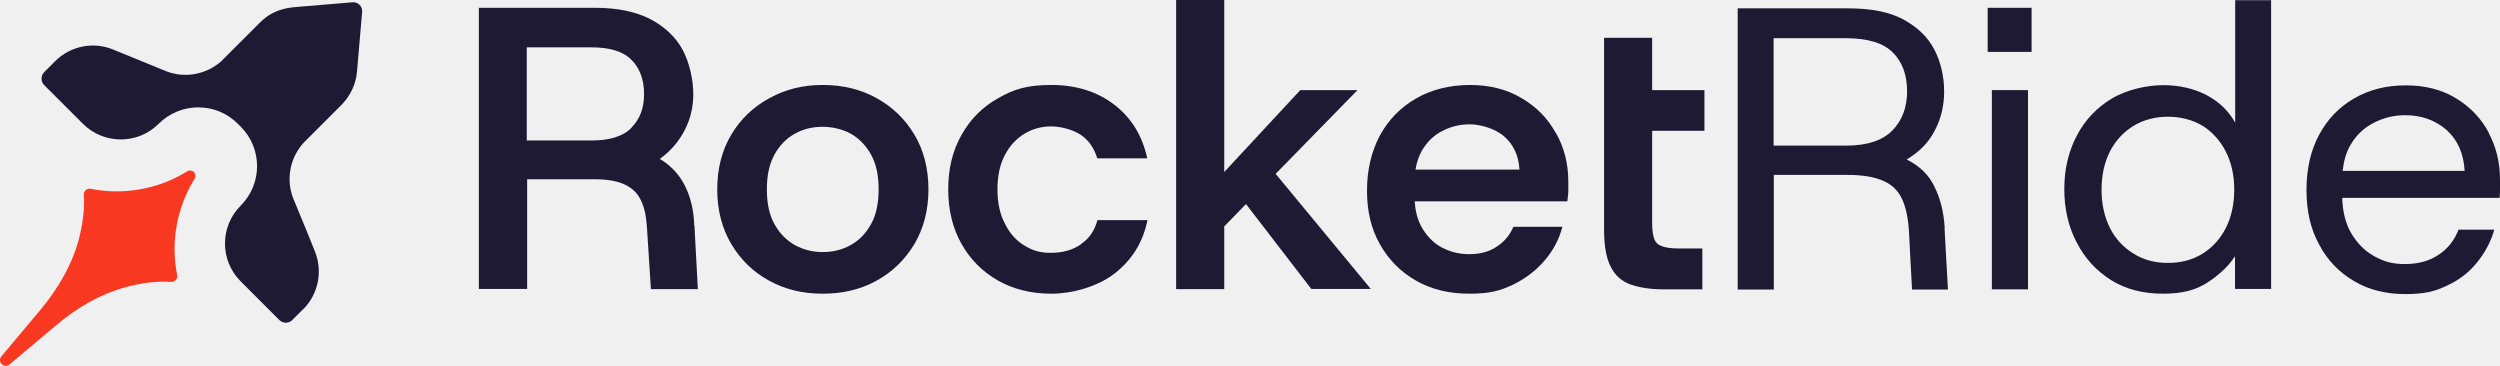
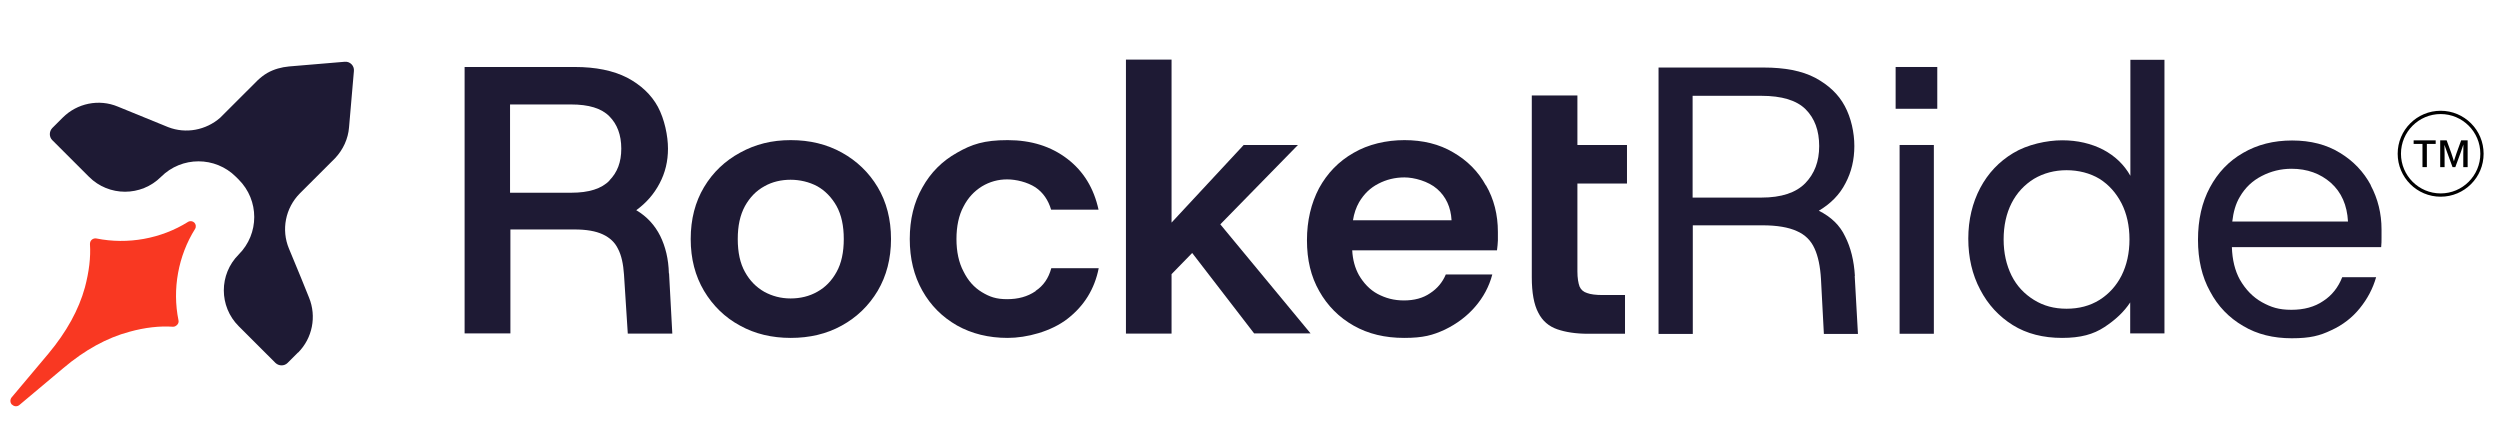
- <svg xmlns="http://www.w3.org/2000/svg" id="Camada_1" version="1.1" viewBox="0 0 1315.1 192.5">
+ <svg xmlns="http://www.w3.org/2000/svg" width="1920" zoomAndPan="magnify" viewBox="0 0 1440 249" height="332" preserveAspectRatio="xMidYMid meet" version="1.0">
  <defs>
-     <style>
-       .st0 {
-         fill: #f93822;
-       }
- 
-       .st1 {
-         fill: #1e1a34;
-       }
-     </style>
+     <clipPath id="f4636453d4">
+       <path d="M 648 34.07 L 755 34.07 L 755 193 L 648 193 Z M 648 34.07 " clip-rule="nonzero" />
+     </clipPath>
+     <clipPath id="9aa6561abb">
+       <path d="M 1133 34.07 L 1247 34.07 L 1247 195 L 1133 195 Z M 1133 34.07 " clip-rule="nonzero" />
+     </clipPath>
+     <clipPath id="1a4a7fdc16">
+       <path d="M 1266 80 L 1371.762 80 L 1371.762 195 L 1266 195 Z M 1266 80 " clip-rule="nonzero" />
+     </clipPath>
+     <clipPath id="58ec27699d">
+       <path d="M 6.012 127 L 113 127 L 113 234.32 L 6.012 234.32 Z M 6.012 127 " clip-rule="nonzero" />
+     </clipPath>
+     <clipPath id="b926862140">
+       <path d="M 1381.062 63.801 L 1430.562 63.801 L 1430.562 113.301 L 1381.062 113.301 Z M 1381.062 63.801 " clip-rule="nonzero" />
+     </clipPath>
  </defs>
-   <g>
-     <path class="st1" d="M365.2,118.7c-.2-8-1.9-14.9-4.8-20.8-3-6-7.4-10.8-13.3-14.3,5.5-4,9.8-8.9,12.9-14.8,3.2-6,4.7-12.4,4.7-19.4s-1.9-16.3-5.6-23.2c-3.7-6.8-9.5-12.2-17.1-16.2-7.7-3.9-17.3-5.9-29-5.9h-61.1v147.9h25.4v-57.7h35.5c6.7,0,11.8.9,15.7,2.7,3.9,1.8,6.8,4.5,8.5,8.1,1.9,3.6,2.9,8.4,3.3,14.2l2.1,32.8h24.7l-1.8-33.4h-.1ZM332.3,67.1c-4.4,4.6-11.5,6.8-21.2,6.8h-34V24.9h33.8c9.8,0,16.9,2.1,21.3,6.6,4.3,4.3,6.6,10.3,6.6,17.9s-2.2,13.2-6.6,17.7h.1Z" />
-     <path class="st1" d="M481,70.8c-4.9-8.2-11.6-14.6-19.9-19.2-8.3-4.6-17.7-6.9-28.3-6.9s-19.6,2.3-28,6.9c-8.5,4.6-15.2,11-20.1,19.2-4.9,8.2-7.4,17.8-7.4,28.8s2.5,20.5,7.4,28.8c4.9,8.2,11.6,14.8,20,19.3,8.3,4.6,17.7,6.8,28.1,6.8s19.9-2.2,28.2-6.8c8.4-4.6,15.1-11.1,20-19.3,4.9-8.3,7.4-17.9,7.4-28.8s-2.5-20.6-7.4-28.8h0ZM458.2,117.9c-2.7,4.9-6.2,8.5-10.7,11-4.4,2.5-9.4,3.7-14.8,3.7s-10.2-1.3-14.6-3.7c-4.4-2.5-8-6.1-10.7-11-2.7-4.8-4-10.9-4-18.3s1.3-13.3,4-18.3c2.7-4.8,6.2-8.5,10.8-11,4.4-2.5,9.4-3.6,14.5-3.6s10.3,1.2,14.8,3.6c4.4,2.5,8,6.2,10.7,11,2.7,4.9,4,11,4,18.3s-1.3,13.5-4,18.3h0Z" />
-     <path class="st1" d="M568.5,128.6c-4.4,3-9.6,4.4-15.7,4.4s-9.7-1.3-14-3.9c-4.3-2.6-7.7-6.4-10.2-11.5-2.6-4.9-3.9-11-3.9-18s1.3-13.2,3.9-18c2.5-4.9,5.9-8.5,10.2-11.2,4.3-2.6,9-3.9,14-3.9s11.2,1.5,15.7,4.4c4.3,2.9,7.1,7.1,8.7,12.4h26.3c-2.6-11.9-8.3-21.3-17.3-28.2s-20-10.4-33.1-10.4-19.9,2.3-28.1,7c-8.2,4.6-14.6,11-19.2,19.3-4.7,8.2-7,17.8-7,28.6s2.3,20.4,7,28.7c4.6,8.2,11,14.6,19.2,19.3,8.2,4.6,17.6,6.9,28.1,6.9s24.1-3.5,33.3-10.7c9.1-7.1,14.9-16.4,17.2-28h-26.3c-1.5,5.5-4.3,9.7-8.7,12.6v.2Z" />
-     <path class="st1" d="M671,91.4l-6.7-8.1-15.5,15.5,6.6,8.5,34.4,44.7h31.3l-50.1-60.6ZM684.1,47.3l-40.2,43.3-12.6,13.7,11,16.5,1.6-1.6,11.5-11.8,15.6-15.9,43.1-44.1h-30,0ZM618.7,0v152.1h25.3V0h-25.3Z" />
-     <path class="st1" d="M818.3,69.8c-4.2-7.7-10.3-13.8-18.1-18.3-7.7-4.6-16.9-6.8-27-6.8s-20.1,2.3-28.3,7.1c-8.2,4.7-14.5,11.2-19.1,19.6-4.4,8.4-6.7,18-6.7,28.9s2.2,20.1,6.8,28.2c4.6,8.2,11,14.6,19.1,19.2,8.1,4.6,17.4,6.8,28,6.8s15.9-1.5,22.6-4.6c6.6-3.2,12.2-7.4,16.7-12.6,4.6-5.3,7.8-11.2,9.6-18h-25.8c-1.8,4.3-4.7,7.8-8.7,10.4-3.9,2.7-8.8,4-14.5,4s-10.2-1.3-14.6-3.6c-4.3-2.3-7.8-6-10.4-10.5-2.2-4-3.4-8.4-3.7-13.7h80.3c.2-2,.5-3.9.5-5.5v-4.7c0-9.6-2.2-18.3-6.6-25.9h0ZM744.6,89.3c.6-3.9,1.8-7.3,3.4-10.1,2.7-4.6,6.2-8,10.7-10.3,4.4-2.3,9.2-3.5,14.5-3.5s13.2,2.1,18.1,6.4c4.9,4.3,7.6,10.1,8,17.4h-54.7Z" />
-     <path class="st1" d="M896.6,68.7v-21.3h-27.5v-27.5h-25.3v101c0,8.5,1.2,15.1,3.6,19.6,2.3,4.6,5.9,7.6,10.5,9.2,4.6,1.6,10.3,2.5,17.1,2.5h20.5v-21.5h-12.5c-3.7,0-6.7-.4-8.5-1.1-2-.6-3.4-1.8-4.2-3.6-.7-1.9-1.2-4.7-1.2-8.4v-48.8h27.5Z" />
-     <path class="st1" d="M1023,120c-.5-8.4-2.3-15.7-5.4-21.8-2.9-6.2-7.8-10.9-14.6-14.3,6.7-4,11.6-9,14.8-15.3,3.3-6.2,4.9-13.1,4.9-20.6s-1.8-15.7-5.3-22.2c-3.5-6.6-9-11.7-16.4-15.7-7.4-3.9-17-5.7-28.6-5.7h-58.3v147.9h19v-60.3h38.6c8.2,0,14.5,1.1,19.1,3.2,4.6,2,7.8,5.2,9.8,9.6,2,4.3,3.2,10.1,3.6,17.1l1.6,30.4h18.9l-1.8-32.2h.1ZM995.5,68.6c-5.2,5.3-13.2,8-24.4,8h-38.1V20.1h38.1c11.4,0,19.6,2.5,24.6,7.5,5,5,7.5,11.8,7.5,20.4s-2.6,15.3-7.7,20.6h0Z" />
-     <path class="st1" d="M1047.8,47.4v104.8h19V47.4h-19ZM1045.6,4.1v23.2h23.1V4.1h-23.1Z" />
-     <path class="st1" d="M1175.8.1v64.4c-3.5-6.2-8.5-11-15.1-14.5-6.6-3.4-14.2-5.2-22.7-5.2s-19.3,2.3-27.2,7.1c-7.8,4.7-13.9,11.1-18.3,19.4-4.3,8.2-6.6,17.6-6.6,28.1s2.2,20,6.6,28.3c4.3,8.3,10.4,14.9,18.1,19.7s16.9,7.1,27.3,7.1,17.4-2,23.5-6,10.9-8.5,14.3-13.7v17.2h19V.1h-19,0ZM1170.9,119.9c-2.9,5.7-7,10.2-12.2,13.5-5.3,3.3-11.4,4.9-18.3,4.9s-12.8-1.6-18.1-4.9c-5.3-3.3-9.5-7.7-12.4-13.5-2.9-5.9-4.4-12.5-4.4-20.1s1.5-14.4,4.4-20.1,7.1-10.2,12.4-13.5c5.4-3.2,11.5-4.8,18.1-4.8s13,1.6,18.3,4.8c5.2,3.3,9.2,7.8,12.2,13.6,2.9,5.7,4.4,12.4,4.4,20s-1.5,14.3-4.4,20.1Z" />
-     <path class="st1" d="M1309.2,69.8c-4-7.5-9.7-13.5-17.1-18-7.4-4.6-16.3-6.9-26.6-6.9s-19.3,2.3-27.2,6.9c-8,4.6-14,11-18.4,19.2s-6.6,17.9-6.6,29,2.2,20.6,6.7,28.7c4.3,8.2,10.5,14.6,18.4,19.2,7.7,4.6,16.7,6.8,26.9,6.8s15.5-1.4,21.8-4.4c6.4-2.9,11.7-7,15.9-12.2,4.3-5.3,7.3-11,9.1-17.3h-18.8c-2.2,5.6-5.7,10.1-10.5,13.2-4.8,3.3-10.7,4.9-17.7,4.9s-11.2-1.4-16.3-4.2c-5-2.8-9.1-7-12.3-12.6-2.7-4.9-4.2-11-4.4-18h82.8c.2-1.8.2-3.5.2-5.2v-4.6c0-8.8-2-17-6-24.5h0ZM1232.3,90c.6-5.3,1.9-10,4.2-13.8,3-5.2,7.1-9,12.2-11.6,5-2.6,10.5-4,16.5-4,8.7,0,16,2.7,21.8,7.8,5.9,5.3,9,12.4,9.5,21.5h-64.2Z" />
+   <rect x="-144" width="1728" fill="#ffffff" y="-24.9" height="298.8" fill-opacity="1" />
+   <rect x="-144" width="1728" fill="#ffffff" y="-24.9" height="298.8" fill-opacity="1" />
+   <path fill="#1e1a34" d="M 385.277 157.488 C 385.07 149.188 383.305 142.027 380.293 135.906 C 377.176 129.684 372.609 124.703 366.48 121.07 C 372.191 116.922 376.66 111.836 379.879 105.715 C 383.199 99.488 384.758 92.848 384.758 85.586 C 384.758 78.324 382.785 68.676 378.941 61.516 C 375.102 54.461 369.078 48.859 361.184 44.707 C 353.188 40.66 343.219 38.586 331.066 38.586 L 267.613 38.586 L 267.613 192.039 L 293.992 192.039 L 293.992 132.172 L 330.859 132.172 C 337.816 132.172 343.113 133.105 347.164 134.973 C 351.215 136.84 354.227 139.641 355.992 143.379 C 357.965 147.113 359.004 152.094 359.418 158.109 L 361.602 192.141 L 387.25 192.141 L 385.383 157.488 Z M 351.109 103.949 C 346.543 108.723 339.168 111.008 329.094 111.008 L 293.785 111.008 L 293.785 60.168 L 328.887 60.168 C 339.062 60.168 346.438 62.348 351.008 67.016 C 355.473 71.477 357.859 77.703 357.859 85.586 C 357.859 93.473 355.578 99.281 351.008 103.949 Z M 351.109 103.949 " fill-opacity="1" fill-rule="nonzero" />
+   <path fill="#1e1a34" d="M 505.539 107.789 C 500.449 99.281 493.492 92.641 484.871 87.871 C 476.25 83.098 466.488 80.711 455.48 80.711 C 444.473 80.711 435.125 83.098 426.402 87.871 C 417.574 92.641 410.617 99.281 405.527 107.789 C 400.441 116.297 397.844 126.258 397.844 137.672 C 397.844 149.082 400.441 158.941 405.527 167.551 C 410.617 176.059 417.574 182.906 426.301 187.574 C 434.918 192.348 444.68 194.633 455.48 194.633 C 466.281 194.633 476.148 192.348 484.77 187.574 C 493.492 182.805 500.449 176.059 505.539 167.551 C 510.625 158.941 513.223 148.98 513.223 137.672 C 513.223 126.363 510.625 116.297 505.539 107.789 Z M 481.859 156.656 C 479.055 161.742 475.422 165.477 470.746 168.07 C 466.18 170.664 460.984 171.91 455.379 171.91 C 449.77 171.91 444.785 170.559 440.215 168.07 C 435.645 165.477 431.906 161.742 429.102 156.656 C 426.301 151.676 424.949 145.348 424.949 137.672 C 424.949 129.992 426.301 123.871 429.102 118.684 C 431.906 113.703 435.543 109.863 440.32 107.27 C 444.891 104.676 450.082 103.535 455.379 103.535 C 460.676 103.535 466.074 104.781 470.746 107.27 C 475.316 109.863 479.055 113.703 481.859 118.684 C 484.664 123.77 486.016 130.098 486.016 137.672 C 486.016 145.246 484.664 151.676 481.859 156.656 Z M 481.859 156.656 " fill-opacity="1" fill-rule="nonzero" />
+   <path fill="#1e1a34" d="M 596.406 167.758 C 591.84 170.871 586.438 172.324 580.102 172.324 C 573.77 172.324 570.031 170.977 565.562 168.277 C 561.098 165.582 557.566 161.637 554.973 156.348 C 552.27 151.262 550.922 144.934 550.922 137.672 C 550.922 130.406 552.27 123.977 554.973 118.996 C 557.566 113.91 561.098 110.176 565.562 107.375 C 570.031 104.676 574.91 103.328 580.102 103.328 C 585.297 103.328 591.734 104.887 596.406 107.895 C 600.875 110.902 603.781 115.262 605.441 120.758 L 632.758 120.758 C 630.055 108.414 624.137 98.66 614.789 91.5 C 605.441 84.34 594.02 80.711 580.414 80.711 C 566.809 80.711 559.75 83.098 551.234 87.973 C 542.719 92.746 536.07 99.387 531.293 107.996 C 526.414 116.504 524.023 126.465 524.023 137.672 C 524.023 148.875 526.414 158.836 531.293 167.449 C 536.07 175.957 542.719 182.598 551.234 187.473 C 559.75 192.246 569.512 194.633 580.414 194.633 C 591.32 194.633 605.441 191 614.996 183.531 C 624.449 176.164 630.473 166.516 632.859 154.48 L 605.547 154.48 C 603.988 160.184 601.082 164.543 596.512 167.551 L 596.512 167.758 Z M 596.406 167.758 " fill-opacity="1" fill-rule="nonzero" />
+   <g clip-path="url(#f4636453d4)">
+     <path fill="#1e1a34" d="M 702.855 129.164 L 695.898 120.758 L 679.801 136.84 L 686.656 145.66 L 722.379 192.039 L 754.887 192.039 Z M 716.461 83.406 L 674.711 128.332 L 661.625 142.547 L 673.051 159.668 L 674.711 158.008 L 686.656 145.762 L 702.855 129.266 L 747.617 83.512 L 716.461 83.512 Z M 648.543 34.332 L 648.543 192.141 L 674.816 192.141 L 674.816 34.332 Z M 648.543 34.332 " fill-opacity="1" fill-rule="nonzero" />
  </g>
-   <path class="st1" d="M159.5,162.6l-5.8,5.8c-1.8,1.8-4.8,1.8-6.7,0l-20.4-20.4c-11-11-11-28.8,0-39.8h0c11.5-11.5,11.5-30.1,0-41.6l-1.5-1.5c-11.5-11.5-30.1-11.5-41.6,0h0c-11,11-28.9,11-39.9,0l-20.4-20.4c-1.8-1.8-1.8-4.8,0-6.7l5.8-5.8c8-8,20.1-10.5,30.6-6.1l27.9,11.4c9.8,3.8,20.9,1.7,28.8-5.2l20.7-20.7c1.6-1.5,3.4-3,5.5-4.2,3.7-2.1,7.8-3.2,12-3.6l30.9-2.6c2.9-.3,5.4,2.2,5.1,5.1l-2.7,31.3c-.5,6.4-3.3,12.4-7.7,17.1l-19.6,19.6c-8,8.1-10.4,20.2-6,30.7l1,2.4,5.7,13.8,4.4,10.9c4.3,10.5,1.9,22.6-6.1,30.6h0Z" />
-   <path class="st0" d="M.8,191.5c-1-1-1.1-2.7-.2-3.9l20.5-24.4c10-12,16.8-24.3,20.2-36.7,2.3-8.7,3.3-16.8,2.8-24.1,0-.9.3-1.8,1-2.4s1.7-.9,2.6-.7c17.3,3.5,35.8.2,50.8-9.2,1.1-.7,2.6-.5,3.5.4s1.1,2.4.4,3.5c-9.4,15-12.7,33.5-9.2,50.7.2.8,0,1.7-.6,2.4s-1.6,1.3-2.5,1.2c-7.3-.5-15.5.4-24.1,2.8-12.4,3.3-24.8,10.1-36.7,20.2l-24.4,20.5c-1.1.9-2.8.9-3.9-.2h-.2Z" />
+   <path fill="#1e1a34" d="M 855.828 106.754 C 851.469 98.762 845.133 92.434 837.031 87.766 C 829.035 82.992 819.48 80.711 808.992 80.711 C 798.504 80.711 788.117 83.098 779.602 88.078 C 771.086 92.953 764.543 99.695 759.766 108.414 C 755.195 117.129 752.809 127.09 752.809 138.398 C 752.809 149.707 755.094 159.25 759.871 167.656 C 764.648 176.164 771.293 182.805 779.707 187.574 C 788.117 192.348 797.777 194.633 808.785 194.633 C 819.793 194.633 825.297 193.074 832.254 189.859 C 839.109 186.539 844.926 182.18 849.598 176.785 C 854.375 171.285 857.699 165.164 859.566 158.109 L 832.773 158.109 C 830.906 162.57 827.895 166.203 823.738 168.898 C 819.688 171.703 814.602 173.051 808.68 173.051 C 802.762 173.051 798.086 171.703 793.52 169.316 C 789.051 166.93 785.418 163.09 782.719 158.422 C 780.434 154.27 779.188 149.707 778.875 144.207 L 862.266 144.207 C 862.477 142.133 862.785 140.16 862.785 138.5 L 862.785 133.625 C 862.785 123.664 860.504 114.637 855.934 106.754 Z M 779.289 126.984 C 779.914 122.938 781.16 119.41 782.82 116.504 C 785.625 111.734 789.262 108.203 793.934 105.82 C 798.504 103.434 803.488 102.188 808.992 102.188 C 814.496 102.188 822.699 104.367 827.789 108.828 C 832.879 113.289 835.68 119.305 836.098 126.879 L 779.289 126.879 Z M 779.289 126.984 " fill-opacity="1" fill-rule="nonzero" />
+   <path fill="#1e1a34" d="M 937.145 105.609 L 937.145 83.512 L 908.586 83.512 L 908.586 54.98 L 882.312 54.98 L 882.312 159.77 C 882.312 168.59 883.559 175.438 886.051 180.105 C 888.438 184.879 892.176 187.992 896.953 189.652 C 901.73 191.312 907.652 192.246 914.711 192.246 L 936.004 192.246 L 936.004 169.938 L 923.02 169.938 C 919.18 169.938 916.062 169.523 914.191 168.797 C 912.117 168.176 910.664 166.93 909.832 165.062 C 909.105 163.09 908.586 160.184 908.586 156.348 L 908.586 105.715 L 937.145 105.715 Z M 937.145 105.609 " fill-opacity="1" fill-rule="nonzero" />
+   <path fill="#1e1a34" d="M 1068.414 158.836 C 1067.895 150.121 1066.023 142.547 1062.805 136.219 C 1059.793 129.785 1054.703 124.91 1047.641 121.383 C 1054.602 117.23 1059.688 112.043 1063.012 105.508 C 1066.441 99.074 1068.102 91.914 1068.102 84.133 C 1068.102 76.352 1066.23 67.844 1062.598 61.102 C 1058.961 54.254 1053.25 48.961 1045.566 44.812 C 1037.879 40.766 1027.91 38.898 1015.863 38.898 L 955.32 38.898 L 955.32 192.348 L 975.051 192.348 L 975.051 129.785 L 1015.137 129.785 C 1023.652 129.785 1030.195 130.926 1034.973 133.105 C 1039.75 135.18 1043.074 138.5 1045.148 143.066 C 1047.227 147.527 1048.473 153.543 1048.887 160.809 L 1050.551 192.348 L 1070.18 192.348 L 1068.309 158.941 L 1068.414 158.941 Z M 1039.855 105.508 C 1034.453 111.008 1026.145 113.809 1014.516 113.809 L 974.945 113.809 L 974.945 55.188 L 1014.516 55.188 C 1026.352 55.188 1034.867 57.781 1040.062 62.969 C 1045.254 68.156 1047.852 75.211 1047.852 84.133 C 1047.852 93.059 1045.148 100.008 1039.852 105.508 Z M 1039.855 105.508 " fill-opacity="1" fill-rule="nonzero" />
+   <path fill="#1e1a34" d="M 1094.168 83.512 L 1094.168 192.246 L 1113.898 192.246 L 1113.898 83.512 Z M 1091.883 38.586 L 1091.883 62.656 L 1115.871 62.656 L 1115.871 38.586 Z M 1091.883 38.586 " fill-opacity="1" fill-rule="nonzero" />
+   <g clip-path="url(#9aa6561abb)">
+     <path fill="#1e1a34" d="M 1227.098 34.438 L 1227.098 101.254 C 1223.461 94.82 1218.27 89.84 1211.418 86.211 C 1204.562 82.684 1196.668 80.812 1187.844 80.812 C 1179.016 80.812 1167.797 83.199 1159.594 88.18 C 1151.492 93.059 1145.16 99.695 1140.59 108.309 C 1136.125 116.816 1133.734 126.57 1133.734 137.465 C 1133.734 148.355 1136.02 158.215 1140.59 166.824 C 1145.055 175.438 1151.391 182.285 1159.387 187.266 C 1167.383 192.246 1176.938 194.633 1187.738 194.633 C 1198.539 194.633 1205.809 192.555 1212.145 188.406 C 1218.477 184.254 1223.465 179.586 1226.992 174.191 L 1226.992 192.039 L 1246.727 192.039 L 1246.727 34.438 L 1226.992 34.438 Z M 1222.008 158.734 C 1218.996 164.648 1214.738 169.316 1209.34 172.738 C 1203.836 176.164 1197.5 177.824 1190.336 177.824 C 1183.168 177.824 1177.043 176.164 1171.539 172.738 C 1166.031 169.316 1161.672 164.75 1158.66 158.734 C 1155.648 152.609 1154.09 145.762 1154.09 137.879 C 1154.09 129.992 1155.648 122.938 1158.66 117.023 C 1161.672 111.109 1166.031 106.441 1171.539 103.016 C 1177.145 99.695 1183.48 98.039 1190.336 98.039 C 1197.188 98.039 1203.836 99.695 1209.34 103.016 C 1214.738 106.441 1218.895 111.109 1222.008 117.129 C 1225.02 123.043 1226.578 129.992 1226.578 137.879 C 1226.578 145.762 1225.02 152.715 1222.008 158.734 Z M 1222.008 158.734 " fill-opacity="1" fill-rule="nonzero" />
+   </g>
+   <g clip-path="url(#1a4a7fdc16)">
+     <path fill="#1e1a34" d="M 1365.637 106.754 C 1361.48 98.973 1355.562 92.746 1347.875 88.078 C 1340.191 83.305 1330.949 80.918 1320.254 80.918 C 1309.555 80.918 1300.207 83.305 1292.004 88.078 C 1283.695 92.848 1277.465 99.488 1272.895 107.996 C 1268.328 116.504 1266.043 126.57 1266.043 138.086 C 1266.043 149.602 1268.328 159.457 1273 167.863 C 1277.465 176.371 1283.906 183.012 1292.109 187.785 C 1300.105 192.555 1309.453 194.84 1320.043 194.84 C 1330.637 194.84 1336.141 193.387 1342.684 190.273 C 1349.332 187.266 1354.836 183.012 1359.195 177.617 C 1363.664 172.117 1366.777 166.203 1368.648 159.668 L 1349.125 159.668 C 1346.84 165.477 1343.203 170.145 1338.219 173.363 C 1333.234 176.785 1327.105 178.445 1319.836 178.445 C 1312.566 178.445 1308.207 176.992 1302.91 174.09 C 1297.715 171.184 1293.457 166.824 1290.137 161.016 C 1287.332 155.93 1285.773 149.602 1285.566 142.34 L 1371.555 142.34 C 1371.762 140.473 1371.762 138.707 1371.762 136.945 L 1371.762 132.172 C 1371.762 123.043 1369.688 114.535 1365.531 106.754 Z M 1285.773 127.711 C 1286.398 122.211 1287.746 117.336 1290.137 113.391 C 1293.25 107.996 1297.508 104.055 1302.805 101.355 C 1307.996 98.66 1313.711 97.207 1319.941 97.207 C 1328.977 97.207 1336.559 100.008 1342.582 105.301 C 1348.707 110.797 1351.926 118.164 1352.445 127.605 L 1285.773 127.605 Z M 1285.773 127.711 " fill-opacity="1" fill-rule="nonzero" />
+   </g>
+   <path fill="#1e1a34" d="M 171.656 203.035 L 165.633 209.055 C 163.762 210.922 160.648 210.922 158.676 209.055 L 137.488 187.887 C 126.066 176.473 126.066 158.008 137.488 146.594 C 149.43 134.66 149.43 115.363 137.488 103.434 L 135.93 101.875 C 123.988 89.945 104.672 89.945 92.73 101.875 C 81.305 113.289 62.715 113.289 51.293 101.875 L 30.105 80.711 C 28.238 78.844 28.238 75.73 30.105 73.758 L 36.129 67.742 C 44.438 59.441 57.004 56.848 67.906 61.414 L 96.883 73.238 C 107.059 77.184 118.586 75.004 126.793 67.844 L 148.289 46.367 C 149.949 44.812 151.82 43.254 154 42.012 C 157.844 39.832 162.102 38.691 166.465 38.277 L 198.555 35.578 C 201.566 35.266 204.16 37.859 203.852 40.871 L 201.047 73.344 C 200.527 79.984 197.617 86.211 193.051 91.086 L 172.695 111.422 C 164.387 119.824 161.895 132.379 166.465 143.273 L 167.5 145.762 L 173.422 160.082 L 177.992 171.391 C 182.457 182.285 179.965 194.84 171.656 203.141 Z M 171.656 203.035 " fill-opacity="1" fill-rule="nonzero" />
+   <g clip-path="url(#58ec27699d)">
+     <path fill="#f93822" d="M 6.844 233.02 C 5.805 231.98 5.699 230.219 6.637 228.973 L 27.926 203.656 C 38.309 191.207 45.371 178.445 48.902 165.582 C 51.293 156.555 52.332 148.148 51.812 140.574 C 51.812 139.641 52.121 138.707 52.852 138.086 C 53.578 137.465 54.613 137.152 55.551 137.359 C 73.516 140.992 92.73 137.566 108.305 127.812 C 109.449 127.09 111.008 127.297 111.941 128.23 C 112.875 129.164 113.082 130.719 112.355 131.859 C 102.594 147.422 99.168 166.617 102.801 184.465 C 103.012 185.293 102.801 186.227 102.18 186.953 C 101.555 187.68 100.516 188.301 99.582 188.199 C 92 187.68 83.484 188.613 74.555 191.102 C 61.676 194.527 48.801 201.582 36.441 212.062 L 11.102 233.332 C 9.961 234.266 8.195 234.266 7.051 233.125 L 6.844 233.125 Z M 6.844 233.02 " fill-opacity="1" fill-rule="nonzero" />
+   </g>
+   <g clip-path="url(#b926862140)">
+     <path fill="#000000" d="M 1405.812 65.695 C 1393.207 65.695 1382.957 75.945 1382.957 88.551 C 1382.957 101.152 1393.207 111.406 1405.812 111.406 C 1418.414 111.406 1428.668 101.152 1428.668 88.551 C 1428.668 75.945 1418.414 65.695 1405.812 65.695 Z M 1405.812 113.301 C 1402.473 113.301 1399.23 112.645 1396.176 111.355 C 1393.23 110.105 1390.582 108.324 1388.312 106.051 C 1386.039 103.777 1384.254 101.129 1383.008 98.184 C 1381.715 95.133 1381.062 91.891 1381.062 88.551 C 1381.062 85.211 1381.715 81.969 1383.008 78.914 C 1384.254 75.969 1386.039 73.32 1388.312 71.051 C 1390.582 68.777 1393.23 66.992 1396.176 65.746 C 1399.23 64.453 1402.473 63.801 1405.812 63.801 C 1409.152 63.801 1412.395 64.453 1415.445 65.746 C 1418.391 66.992 1421.039 68.777 1423.312 71.051 C 1425.586 73.32 1427.371 75.969 1428.617 78.914 C 1429.906 81.969 1430.562 85.211 1430.562 88.551 C 1430.562 91.891 1429.906 95.133 1428.617 98.184 C 1427.371 101.129 1425.586 103.777 1423.312 106.051 C 1421.039 108.324 1418.391 110.105 1415.445 111.355 C 1412.395 112.645 1409.152 113.301 1405.812 113.301 " fill-opacity="1" fill-rule="nonzero" />
+   </g>
+   <path fill="#000000" d="M 1395.348 96.254 L 1395.348 82.895 L 1390.254 82.895 L 1390.254 80.844 L 1402.953 80.844 L 1402.953 82.895 L 1397.871 82.895 L 1397.871 96.254 L 1395.348 96.254 " fill-opacity="1" fill-rule="nonzero" />
+   <path fill="#000000" d="M 1418.848 96.254 L 1418.848 88.445 C 1418.848 87.777 1418.863 87.031 1418.895 86.234 L 1418.91 83.207 C 1418.754 83.68 1417.656 87.004 1417.488 87.461 L 1414.266 96.254 L 1412.66 96.254 L 1409.438 87.461 C 1409.273 87.004 1408.148 83.895 1407.996 83.434 L 1408.035 86.242 C 1408.066 87.004 1408.082 87.738 1408.082 88.43 L 1408.082 96.254 L 1405.559 96.254 L 1405.559 80.844 L 1409.277 80.844 L 1411.961 88.234 C 1412.32 89.227 1412.672 90.297 1413 91.41 L 1413.449 92.945 L 1413.906 91.414 C 1414.203 90.422 1414.551 89.363 1414.945 88.27 L 1417.625 80.844 L 1421.367 80.844 L 1421.367 96.254 L 1418.848 96.254 " fill-opacity="1" fill-rule="nonzero" />
</svg>
